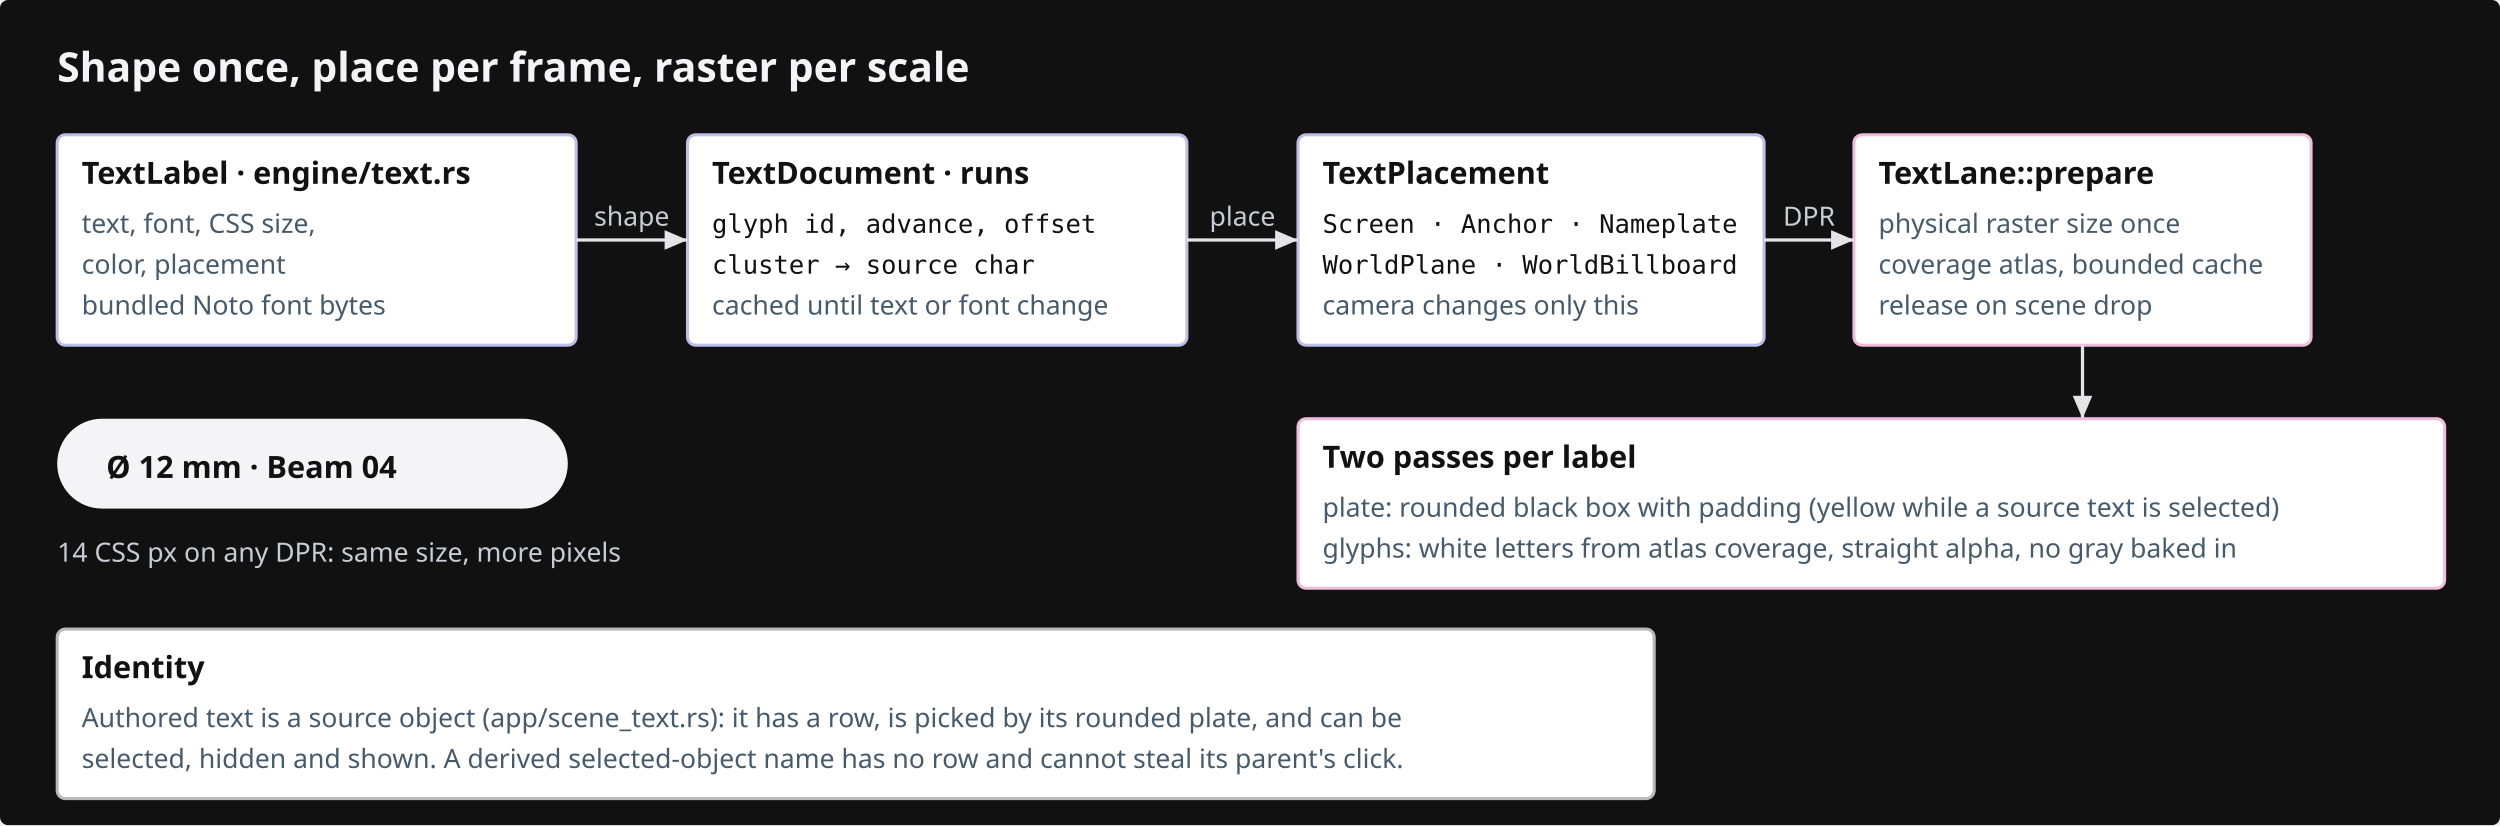
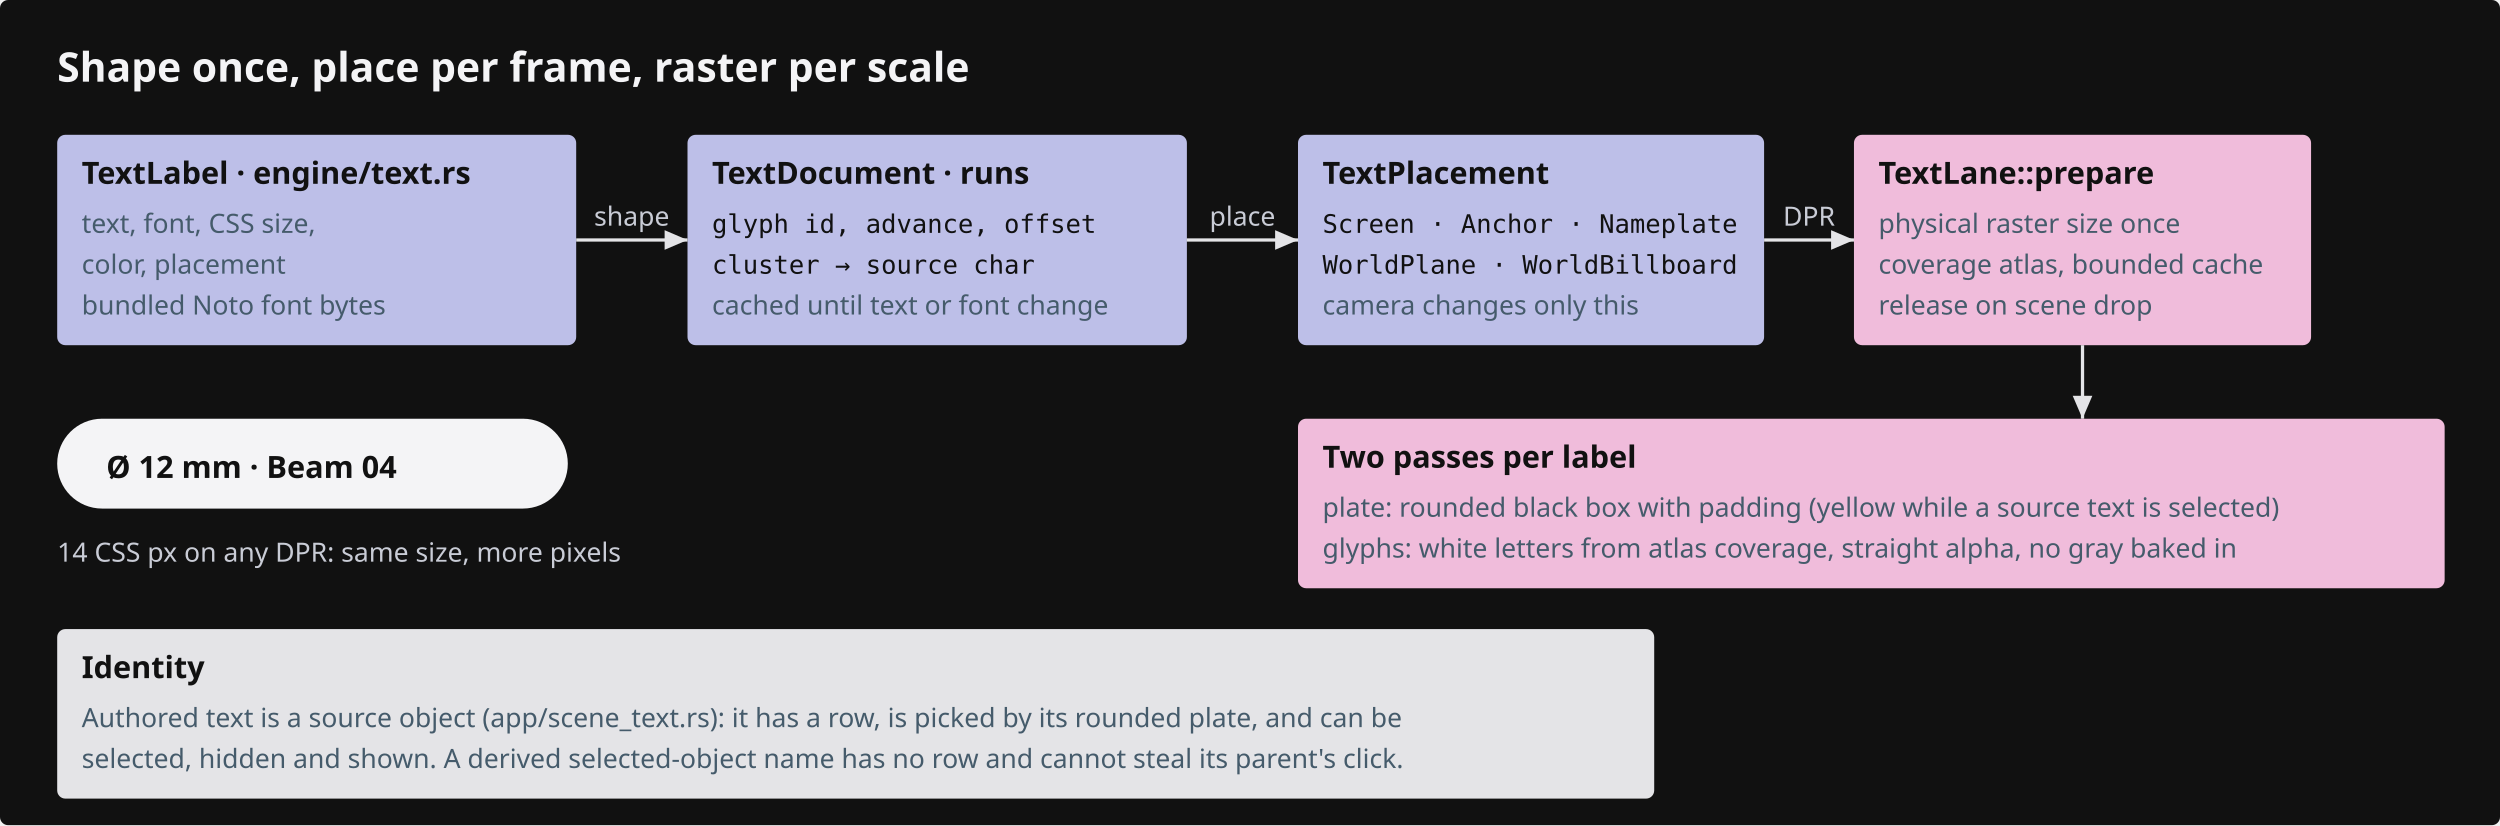
<svg xmlns="http://www.w3.org/2000/svg" viewBox="0 0 1224 404" role="img" aria-labelledby="t d">
  <defs>
    <marker id="a" markerWidth="9" markerHeight="9" refX="7" refY="3" orient="auto">
      <path d="M0,0 L7,3 L0,6" fill="#e4e4e7" />
    </marker>
  </defs>
  <style>text{font-family:system-ui,sans-serif;fill:#f4f4f6;font-size:13px}.h{font-size:20px;font-weight:700}.l{font-size:15px;font-weight:650}.s{font-size:13px;fill:#c9ccd6}.m{font-family:"DejaVu Sans Mono","Liberation Mono",monospace;font-size:12.5px;fill:#f4f4f6}.ar{fill:none;stroke:#e4e4e7;stroke-width:1.6;marker-end:url(#a)}.dash{fill:none;stroke:#e07a26;stroke-width:1.8;stroke-dasharray:7 5}</style>
  <rect width="100%" height="100%" rx="4" fill="#111111" />
-   <text class="h" xml:space="preserve" x="28.0" y="40.0" textLength="446.4" lengthAdjust="spacingAndGlyphs">Shape once, place per frame, raster per scale</text>
-   <rect data-box="0" x="28.0" y="66.0" width="254.1" height="103.0" rx="4" fill="#ffffff" stroke="#bdbfe8" stroke-width="1.5" />
-   <text class="l" xml:space="preserve" x="40.0" y="90.0" style="fill:#111111" data-box="0" textLength="190.2" lengthAdjust="spacingAndGlyphs">TextLabel · engine/text.rs</text>
-   <text class="s" xml:space="preserve" x="40.0" y="114.0" style="fill:#455b6b" data-box="0" textLength="114.4" lengthAdjust="spacingAndGlyphs">text, font, CSS size,</text>
-   <text class="s" xml:space="preserve" x="40.0" y="134.0" style="fill:#455b6b" data-box="0" textLength="99.8" lengthAdjust="spacingAndGlyphs">color, placement</text>
-   <text class="s" xml:space="preserve" x="40.0" y="154.0" style="fill:#455b6b" data-box="0" textLength="148.7" lengthAdjust="spacingAndGlyphs">bundled Noto font bytes</text>
-   <rect data-box="1" x="336.6" y="66.0" width="244.5" height="103.0" rx="4" fill="#ffffff" stroke="#bdbfe8" stroke-width="1.5" />
-   <text class="l" xml:space="preserve" x="348.6" y="90.0" style="fill:#111111" data-box="1" textLength="155.2" lengthAdjust="spacingAndGlyphs">TextDocument · runs</text>
-   <text class="m" xml:space="preserve" x="348.6" y="114.0" style="fill:#111111" data-box="1" textLength="188.1" lengthAdjust="spacingAndGlyphs">glyph id, advance, offset</text>
-   <text class="m" xml:space="preserve" x="348.6" y="134.0" style="fill:#111111" data-box="1" textLength="158.0" lengthAdjust="spacingAndGlyphs">cluster → source char</text>
-   <text class="s" xml:space="preserve" x="348.6" y="154.0" style="fill:#455b6b" data-box="1" textLength="193.9" lengthAdjust="spacingAndGlyphs">cached until text or font change</text>
-   <rect data-box="2" x="635.5" y="66.0" width="228.2" height="103.0" rx="4" fill="#ffffff" stroke="#bdbfe8" stroke-width="1.5" />
-   <text class="l" xml:space="preserve" x="647.5" y="90.0" style="fill:#111111" data-box="2" textLength="110.8" lengthAdjust="spacingAndGlyphs">TextPlacement</text>
-   <text class="m" xml:space="preserve" x="647.5" y="114.0" style="fill:#111111" data-box="2" textLength="203.1" lengthAdjust="spacingAndGlyphs">Screen · Anchor · Nameplate</text>
-   <text class="m" xml:space="preserve" x="647.5" y="134.0" style="fill:#111111" data-box="2" textLength="203.1" lengthAdjust="spacingAndGlyphs">WorldPlane · WorldBillboard</text>
-   <text class="s" xml:space="preserve" x="647.5" y="154.0" style="fill:#455b6b" data-box="2" textLength="154.8" lengthAdjust="spacingAndGlyphs">camera changes only this</text>
-   <rect data-box="3" x="907.7" y="66.0" width="223.8" height="103.0" rx="4" fill="#ffffff" stroke="#f0bcdb" stroke-width="1.5" />
-   <text class="l" xml:space="preserve" x="919.7" y="90.0" style="fill:#111111" data-box="3" textLength="134.8" lengthAdjust="spacingAndGlyphs">TextLane::prepare</text>
-   <text class="s" xml:space="preserve" x="919.7" y="114.0" style="fill:#455b6b" data-box="3" textLength="147.7" lengthAdjust="spacingAndGlyphs">physical raster size once</text>
-   <text class="s" xml:space="preserve" x="919.7" y="134.0" style="fill:#455b6b" data-box="3" textLength="188.2" lengthAdjust="spacingAndGlyphs">coverage atlas, bounded cache</text>
-   <text class="s" xml:space="preserve" x="919.7" y="154.0" style="fill:#455b6b" data-box="3" textLength="134.0" lengthAdjust="spacingAndGlyphs">release on scene drop</text>
+   <text class="h" xml:space="preserve" x="28.0" y="40.0" textLength="446.3" lengthAdjust="spacingAndGlyphs">Shape once, place per frame, raster per scale</text>
+   <rect data-box="0" x="28.0" y="66.0" width="254.1" height="103.0" rx="4" fill="#bdbfe8" stroke="#bdbfe8" stroke-width="0" />
+   <text class="l" xml:space="preserve" x="40.0" y="90.0" style="fill:#111111" data-box="0" textLength="190.6" lengthAdjust="spacingAndGlyphs">TextLabel · engine/text.rs</text>
+   <text class="s" xml:space="preserve" x="40.0" y="114.0" style="fill:#455b6b" data-box="0" textLength="114.3" lengthAdjust="spacingAndGlyphs">text, font, CSS size,</text>
+   <text class="s" xml:space="preserve" x="40.0" y="134.0" style="fill:#455b6b" data-box="0" textLength="99.7" lengthAdjust="spacingAndGlyphs">color, placement</text>
+   <text class="s" xml:space="preserve" x="40.0" y="154.0" style="fill:#455b6b" data-box="0" textLength="148.6" lengthAdjust="spacingAndGlyphs">bundled Noto font bytes</text>
+   <rect data-box="1" x="336.6" y="66.0" width="244.5" height="103.0" rx="4" fill="#bdbfe8" stroke="#bdbfe8" stroke-width="0" />
+   <text class="l" xml:space="preserve" x="348.6" y="90.0" style="fill:#111111" data-box="1" textLength="155.6" lengthAdjust="spacingAndGlyphs">TextDocument · runs</text>
+   <text class="m" xml:space="preserve" x="348.6" y="114.0" style="fill:#111111" data-box="1" textLength="187.9" lengthAdjust="spacingAndGlyphs">glyph id, advance, offset</text>
+   <text class="m" xml:space="preserve" x="348.6" y="134.0" style="fill:#111111" data-box="1" textLength="158.1" lengthAdjust="spacingAndGlyphs">cluster → source char</text>
+   <text class="s" xml:space="preserve" x="348.6" y="154.0" style="fill:#455b6b" data-box="1" textLength="194.2" lengthAdjust="spacingAndGlyphs">cached until text or font change</text>
+   <rect data-box="2" x="635.5" y="66.0" width="228.2" height="103.0" rx="4" fill="#bdbfe8" stroke="#bdbfe8" stroke-width="0" />
+   <text class="l" xml:space="preserve" x="647.5" y="90.0" style="fill:#111111" data-box="2" textLength="110.9" lengthAdjust="spacingAndGlyphs">TextPlacement</text>
+   <text class="m" xml:space="preserve" x="647.5" y="114.0" style="fill:#111111" data-box="2" textLength="203.2" lengthAdjust="spacingAndGlyphs">Screen · Anchor · Nameplate</text>
+   <text class="m" xml:space="preserve" x="647.5" y="134.0" style="fill:#111111" data-box="2" textLength="203.2" lengthAdjust="spacingAndGlyphs">WorldPlane · WorldBillboard</text>
+   <text class="s" xml:space="preserve" x="647.5" y="154.0" style="fill:#455b6b" data-box="2" textLength="154.6" lengthAdjust="spacingAndGlyphs">camera changes only this</text>
+   <rect data-box="3" x="907.7" y="66.0" width="223.8" height="103.0" rx="4" fill="#f0bcdb" stroke="#f0bcdb" stroke-width="0" />
+   <text class="l" xml:space="preserve" x="919.7" y="90.0" style="fill:#111111" data-box="3" textLength="135.4" lengthAdjust="spacingAndGlyphs">TextLane::prepare</text>
+   <text class="s" xml:space="preserve" x="919.7" y="114.0" style="fill:#455b6b" data-box="3" textLength="148.0" lengthAdjust="spacingAndGlyphs">physical raster size once</text>
+   <text class="s" xml:space="preserve" x="919.7" y="134.0" style="fill:#455b6b" data-box="3" textLength="188.5" lengthAdjust="spacingAndGlyphs">coverage atlas, bounded cache</text>
+   <text class="s" xml:space="preserve" x="919.7" y="154.0" style="fill:#455b6b" data-box="3" textLength="133.9" lengthAdjust="spacingAndGlyphs">release on scene drop</text>
  <path class="ar" d="M282.1,117.5 L336.6,117.5" />
-   <text class="s" xml:space="preserve" x="309.3" y="110.5" text-anchor="middle" textLength="36.9" lengthAdjust="spacingAndGlyphs">shape</text>
+   <text class="s" xml:space="preserve" x="309.3" y="110.5" text-anchor="middle" textLength="37.3" lengthAdjust="spacingAndGlyphs">shape</text>
  <path class="ar" d="M581.0,117.5 L635.5,117.5" />
-   <text class="s" xml:space="preserve" x="608.3" y="110.5" text-anchor="middle" textLength="32.2" lengthAdjust="spacingAndGlyphs">place</text>
+   <text class="s" xml:space="preserve" x="608.3" y="110.5" text-anchor="middle" textLength="32.7" lengthAdjust="spacingAndGlyphs">place</text>
  <path class="ar" d="M863.7,117.5 L907.7,117.5" />
-   <text class="s" xml:space="preserve" x="885.7" y="110.5" text-anchor="middle" textLength="25.4" lengthAdjust="spacingAndGlyphs">DPR</text>
+   <text class="s" xml:space="preserve" x="885.7" y="110.5" text-anchor="middle" textLength="26.7" lengthAdjust="spacingAndGlyphs">DPR</text>
  <path class="ar" d="M1019.6,169.0 L1019.6,205.0" />
-   <rect data-box="4" x="635.5" y="205.0" width="561.4" height="83.0" rx="4" fill="#ffffff" stroke="#f0bcdb" stroke-width="1.5" />
-   <text class="l" xml:space="preserve" x="647.5" y="229.0" style="fill:#111111" data-box="4" textLength="153.6" lengthAdjust="spacingAndGlyphs">Two passes per label</text>
-   <text class="s" xml:space="preserve" x="647.5" y="253.0" style="fill:#455b6b" data-box="4" textLength="468.1" lengthAdjust="spacingAndGlyphs">plate: rounded black box with padding (yellow while a source text is selected)</text>
-   <text class="s" xml:space="preserve" x="647.5" y="273.0" style="fill:#455b6b" data-box="4" textLength="447.3" lengthAdjust="spacingAndGlyphs">glyphs: white letters from atlas coverage, straight alpha, no gray baked in</text>
+   <rect data-box="4" x="635.5" y="205.0" width="561.4" height="83.0" rx="4" fill="#f0bcdb" stroke="#f0bcdb" stroke-width="0" />
+   <text class="l" xml:space="preserve" x="647.5" y="229.0" style="fill:#111111" data-box="4" textLength="153.7" lengthAdjust="spacingAndGlyphs">Two passes per label</text>
+   <text class="s" xml:space="preserve" x="647.5" y="253.0" style="fill:#455b6b" data-box="4" textLength="468.2" lengthAdjust="spacingAndGlyphs">plate: rounded black box with padding (yellow while a source text is selected)</text>
+   <text class="s" xml:space="preserve" x="647.5" y="273.0" style="fill:#455b6b" data-box="4" textLength="446.7" lengthAdjust="spacingAndGlyphs">glyphs: white letters from atlas coverage, straight alpha, no gray baked in</text>
  <rect x="28" y="205" width="250" height="44" rx="22" fill="#f4f4f6" />
-   <text class="l" xml:space="preserve" x="52.0" y="234.0" style="fill:#111111" textLength="142.1" lengthAdjust="spacingAndGlyphs">Ø 12 mm · Beam 04</text>
-   <text class="s" xml:space="preserve" x="28.0" y="275.0" textLength="275.8" lengthAdjust="spacingAndGlyphs">14 CSS px on any DPR: same size, more pixels</text>
-   <rect data-box="5" x="28.0" y="308.0" width="781.9" height="83.0" rx="4" fill="#ffffff" stroke="#b9b9bd" stroke-width="1.5" />
-   <text class="l" xml:space="preserve" x="40.0" y="332.0" style="fill:#111111" data-box="5" textLength="60.1" lengthAdjust="spacingAndGlyphs">Identity</text>
-   <text class="s" xml:space="preserve" x="40.0" y="356.0" style="fill:#455b6b" data-box="5" textLength="645.9" lengthAdjust="spacingAndGlyphs">Authored text is a source object (app/scene_text.rs): it has a row, is picked by its rounded plate, and can be</text>
-   <text class="s" xml:space="preserve" x="40.0" y="376.0" style="fill:#455b6b" data-box="5" textLength="646.6" lengthAdjust="spacingAndGlyphs">selected, hidden and shown. A derived selected-object name has no row and cannot steal its parent's click.</text>
+   <text class="l" xml:space="preserve" x="52.0" y="234.0" style="fill:#111111" textLength="142.9" lengthAdjust="spacingAndGlyphs">Ø 12 mm · Beam 04</text>
+   <text class="s" xml:space="preserve" x="28.0" y="275.0" textLength="275.5" lengthAdjust="spacingAndGlyphs">14 CSS px on any DPR: same size, more pixels</text>
+   <rect data-box="5" x="28.0" y="308.0" width="781.9" height="83.0" rx="4" fill="#e4e4e7" stroke="#e4e4e7" stroke-width="0" />
+   <text class="l" xml:space="preserve" x="40.0" y="332.0" style="fill:#111111" data-box="5" textLength="61.0" lengthAdjust="spacingAndGlyphs">Identity</text>
+   <text class="s" xml:space="preserve" x="40.0" y="356.0" style="fill:#455b6b" data-box="5" textLength="645.6" lengthAdjust="spacingAndGlyphs">Authored text is a source object (app/scene_text.rs): it has a row, is picked by its rounded plate, and can be</text>
+   <text class="s" xml:space="preserve" x="40.0" y="376.0" style="fill:#455b6b" data-box="5" textLength="645.7" lengthAdjust="spacingAndGlyphs">selected, hidden and shown. A derived selected-object name has no row and cannot steal its parent's click.</text>
</svg>
